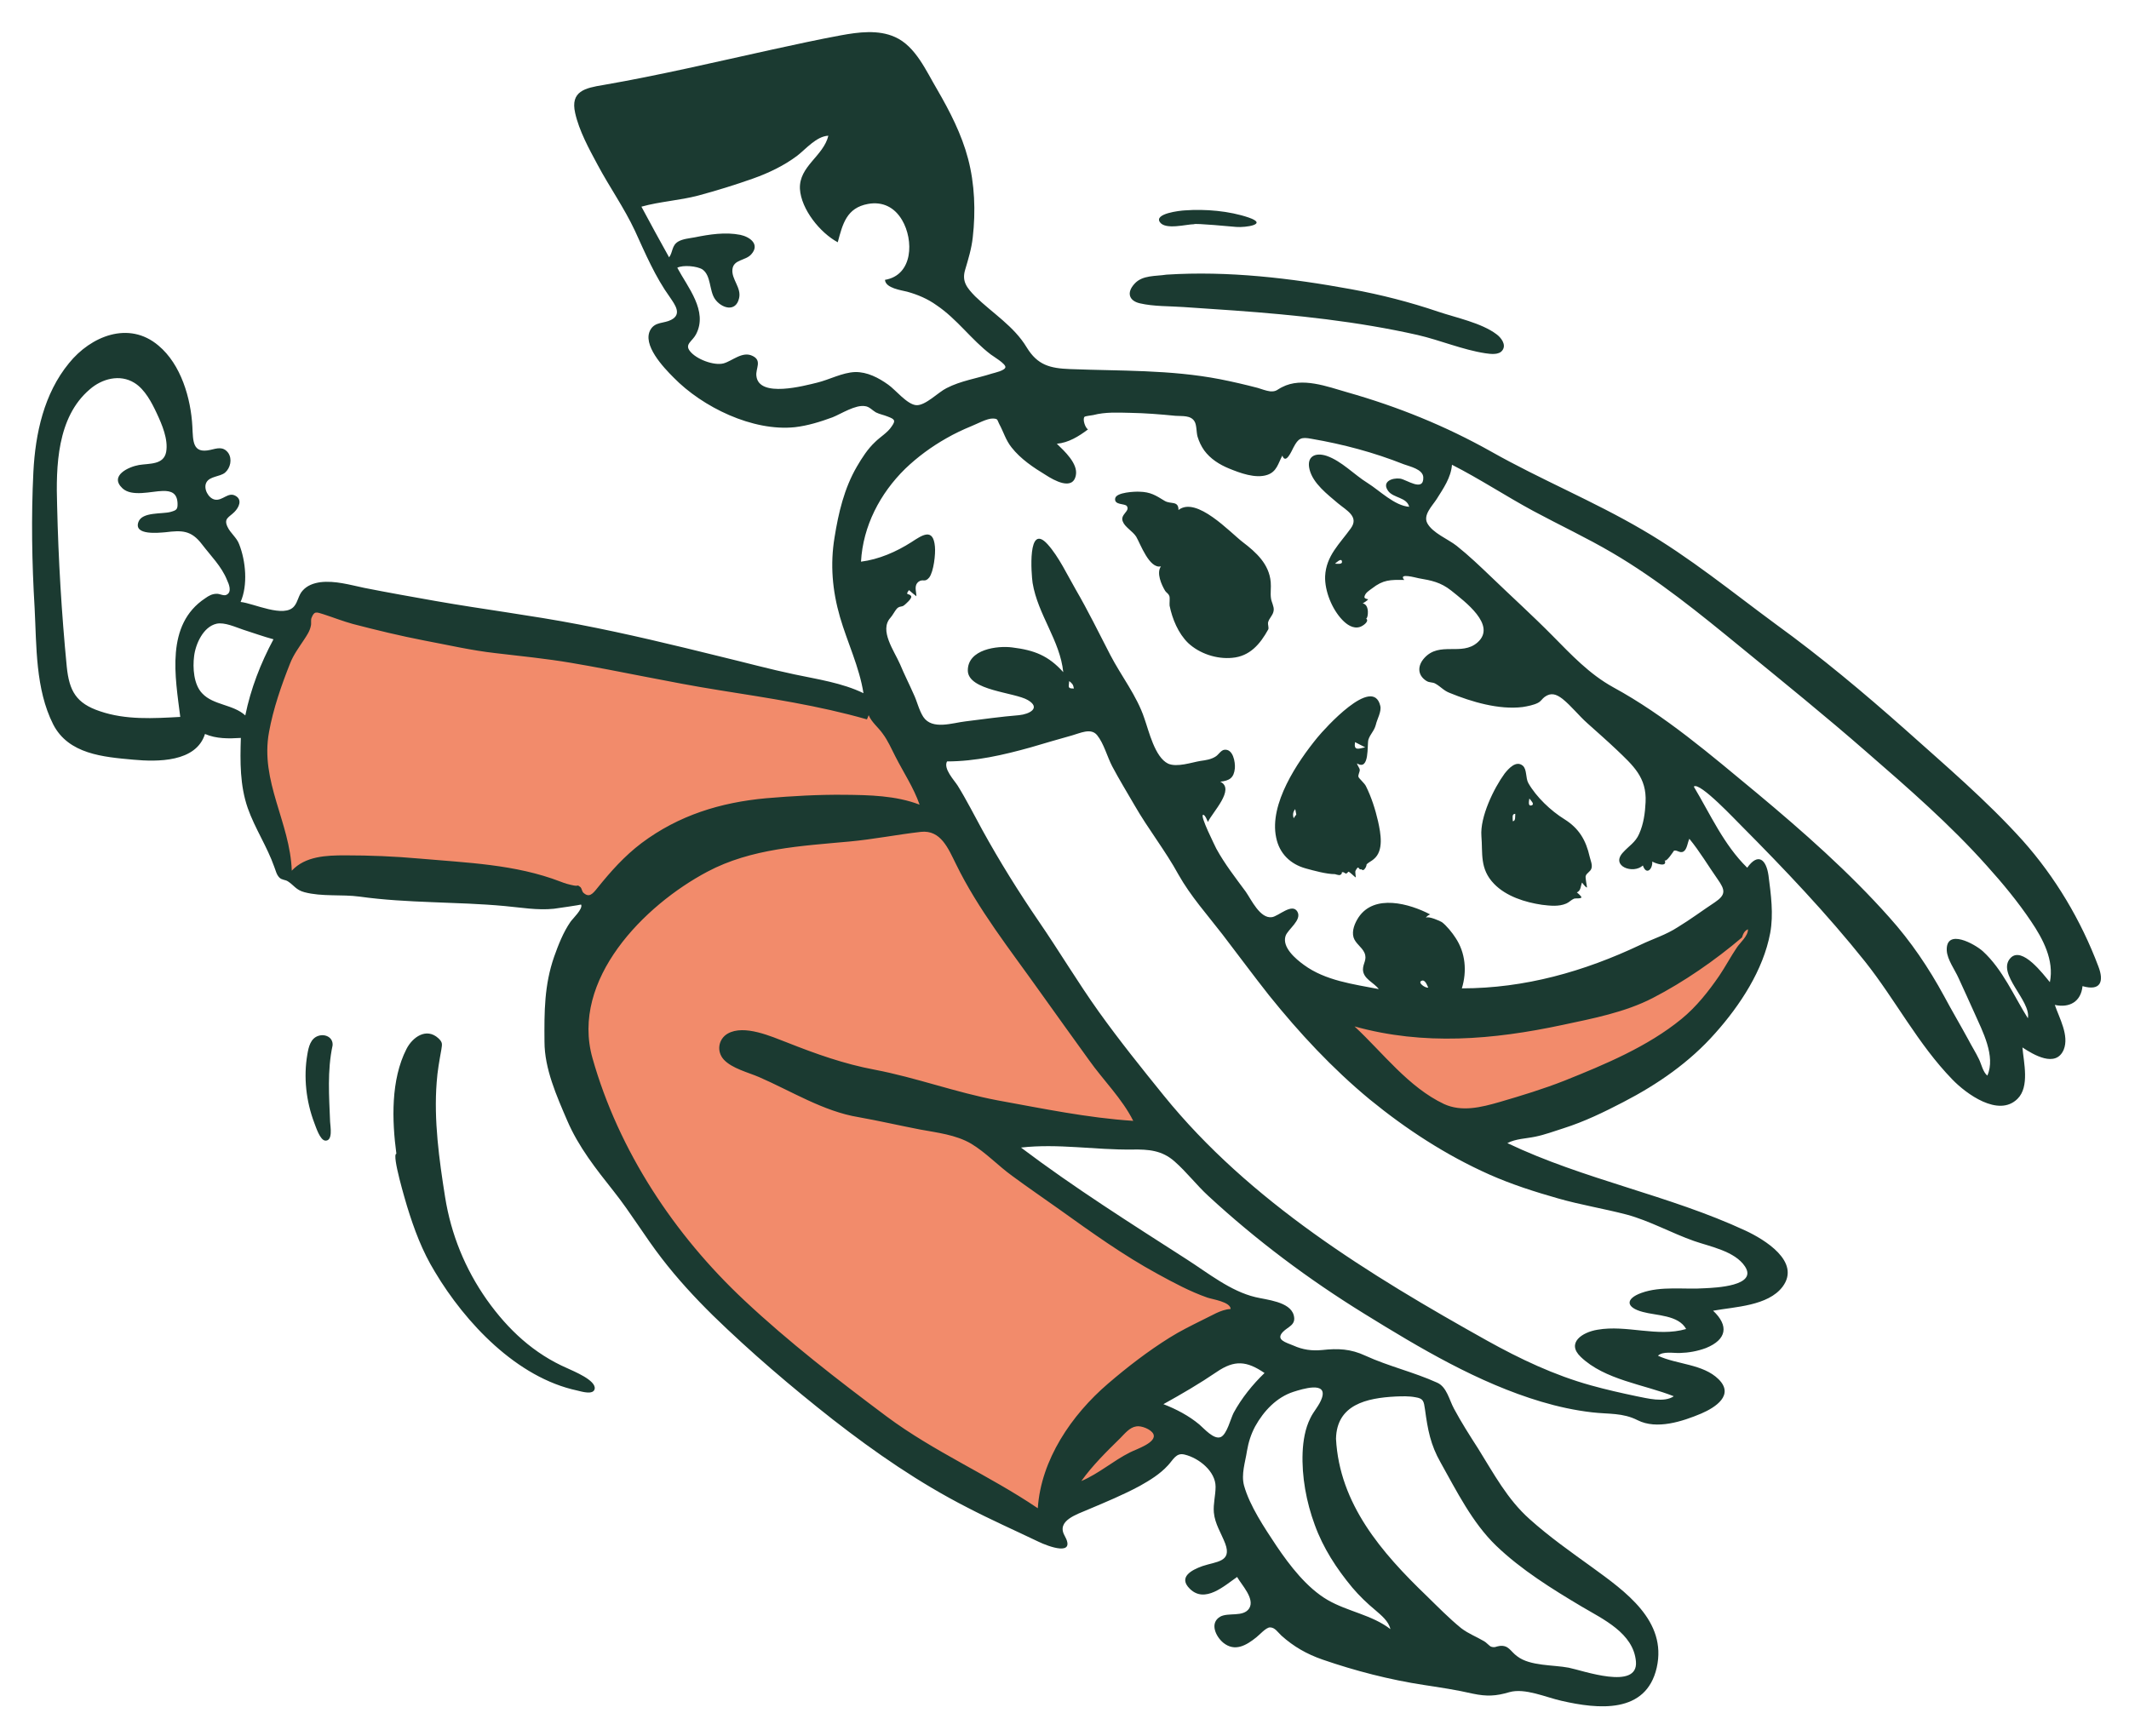
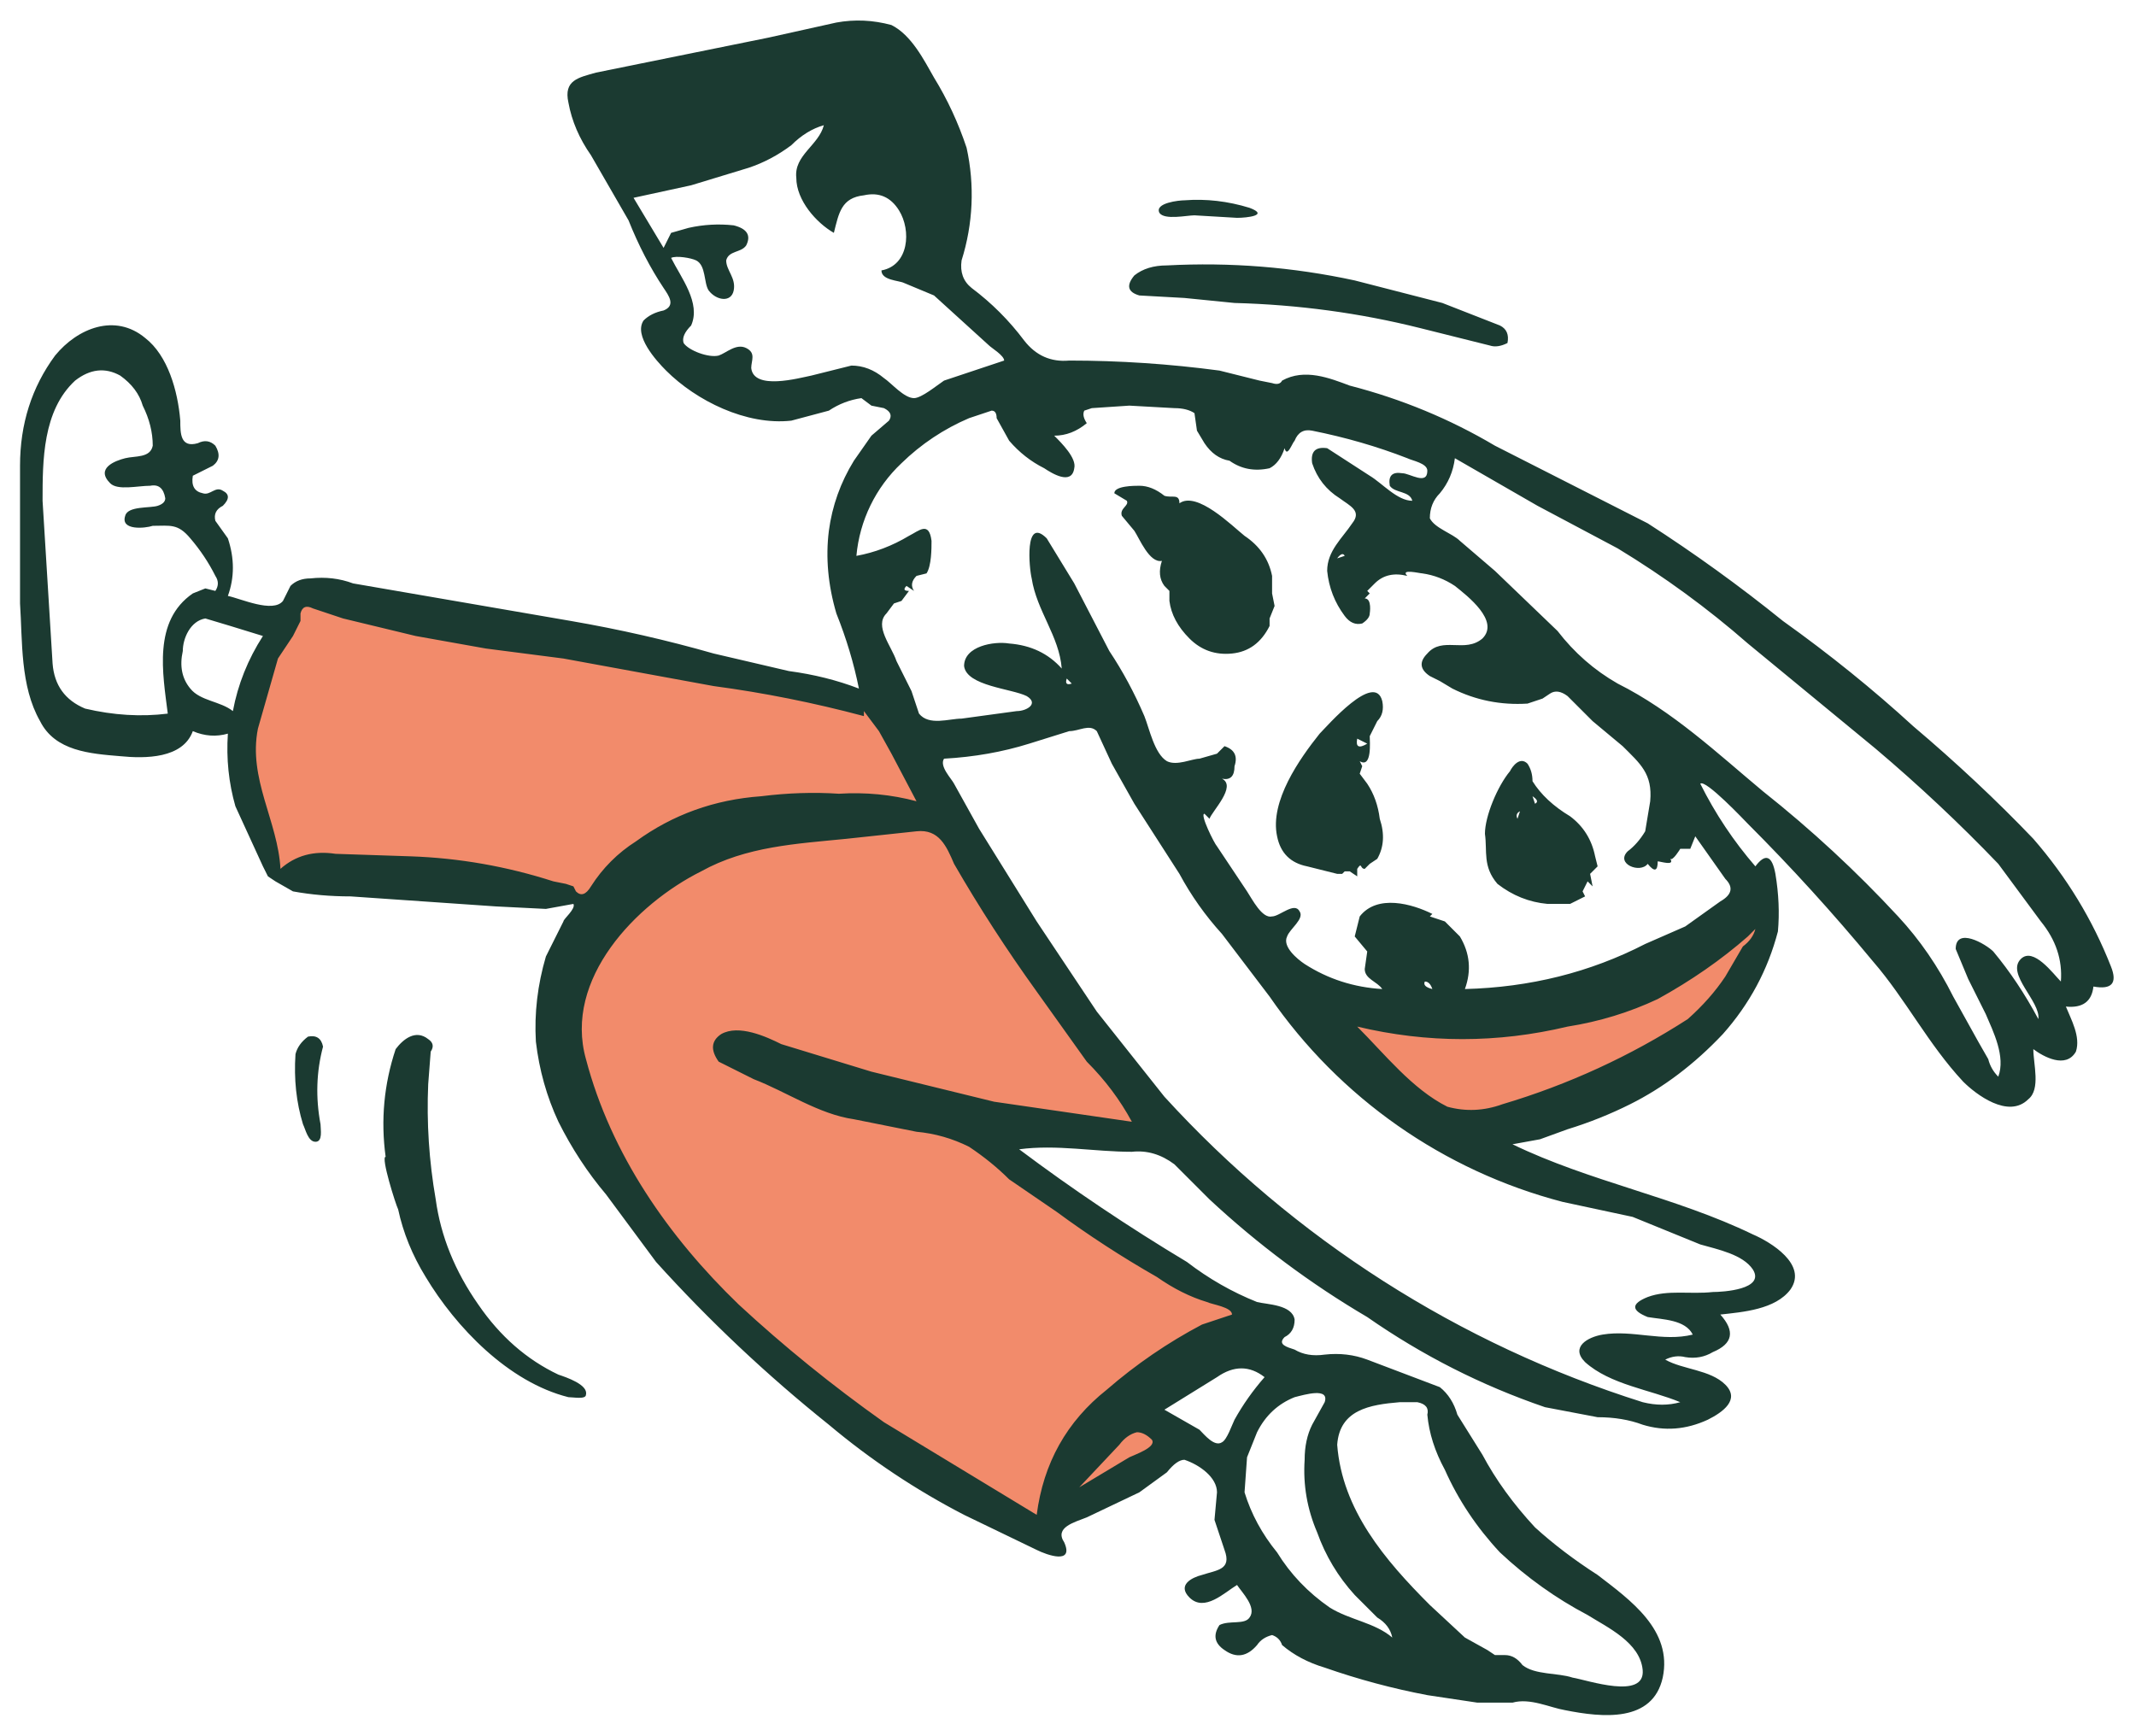
- <svg xmlns="http://www.w3.org/2000/svg" viewBox="81 33 861 702" width="861" height="702">
-   <g stroke="none" stroke-width="1" fill="none" fill-rule="evenodd">
-     <path d="M205,278.1 C206.8,275.4 206.8,275.9 209.9,276.5 C222.9,278.8 235.9,281.1 248.9,283.5 C292.9,291.3 337,299.1 381,307 C396.5,309.8 412,312.5 427.5,315.3 C429.8,315.7 434.2,315.6 436.2,316.8 C437.2,317.5 438,319.4 438.7,320.4 C441.5,324.9 444.4,329.3 447.3,333.8 C463.4,358.8 480,383.4 496.5,408.2 C514.8,435.8 533.1,463.3 551.4,490.9 L551.4,490.9 L474.4,489.9 C479.1,493 483.9,496.1 488.7,499.2 C522.2,521.1 555.8,543 589.4,564.9 L589.4,564.9 L541.4,596.9 L541.4,596.9 L558.4,614.9 C553.1,617.9 547.8,620.9 542.5,623.9 C532.8,629.5 523,635 513.3,640.5 C509.9,642.5 506.4,644.4 503,646.4 C502.2,646.9 501,647.8 500.2,647.7 C498.9,647.6 496.6,645.4 495.6,644.7 C492.3,642.6 489,640.5 485.7,638.3 C475.6,631.7 465.6,625 455.6,618.3 C431.1,601.8 406.6,585.1 383.1,567.1 C372.2,558.8 362.2,550.2 353.7,539.4 C344.4,527.5 336.7,514.4 329.9,500.9 C324.2,489.6 319.1,477.9 314.7,466 C313.1,461.9 309.3,455.4 309.4,450.9 C309.4,448.5 311.5,445 312.3,442.8 C314.3,437.5 316.2,432.2 318.1,426.9 C319.1,424.2 321,420.8 321.4,417.9 C321.8,414.4 320.1,409.6 319.5,406.2 C319.3,404.5 319.3,399.8 318,398.8 C317.2,398.2 314,398.5 313,398.5 C304.7,397.8 296.5,397.2 288.2,396.6 C266.1,394.8 243.9,393.1 221.8,391.4 C215.7,391 208.9,391.3 202.9,390 C198.4,389 195.5,385.4 194.2,381.1 C190.1,368.4 186.3,355.5 183.8,342.3 C181.4,329.6 183.7,319.8 188.9,308 C193.5,297.7 198.9,287.5 205,278.1 Z M792.4,399.9 C788,416.5 781.9,437.4 769,449.5 C764.1,454.1 757.5,457.1 751.5,460 C742.7,464.3 733.7,468.1 724.7,471.8 C708.6,478.2 691.8,485.3 674.8,488.5 C670,489.3 667.6,488.5 663.7,485.6 C657.1,480.9 651.1,475.1 645.1,469.5 C635.7,460.6 626.4,451.3 617.4,441.9 C651.6,441.8 686.9,440.2 720.4,432.9 C745.9,427.3 771.5,415.7 792.4,399.9 Z" fill="#f28b6b" />
-     <path d="M443,48 C451.3,51.7 455.6,61.8 460,69.2 C465.1,78 469.9,87.3 472.5,97.2 C475.2,107.4 475.6,118.5 474.4,129 C473.9,133.6 472.6,137.8 471.3,142.2 C469.9,146.9 472.1,149.5 475.4,152.9 C482.4,159.7 491.1,165 496.2,173.5 C500.6,180.7 505.6,182 513.8,182.3 C534.2,183.1 554.2,182.5 574.4,186.4 C579.5,187.4 584.6,188.6 589.6,189.9 C591.3,190.4 593,191.1 594.7,191.3 C597.2,191.5 597.6,190.5 599.5,189.6 C607.6,185.4 617.8,189.4 625.9,191.7 C646.3,197.5 665.6,205.3 684.1,215.7 C704.1,227 725.4,235.7 745.2,247.3 C764.3,258.4 781.5,272.5 799.3,285.6 C817.5,298.8 834.7,313.2 851.5,328.1 C867.7,342.6 884.4,356.8 899,373 C912.2,387.8 922.6,405.3 929.6,423.9 C932,430.1 930.5,434 923.2,431.9 C922.6,438.2 917.9,440.8 912,439.5 C913.8,444.8 917.9,451.9 915.6,457.6 C912.4,465.1 903.3,459.6 898.9,456.7 C899.4,462.7 901.9,472.6 896.9,477.5 C889.2,485.1 876.1,475.4 870.6,469.7 C856.6,455.3 847.6,437.5 835.2,421.9 C819.8,402.6 802.5,384.4 785.1,366.9 C783.7,365.6 768.2,348.9 766,351.2 C772.7,362.4 778.1,374.7 787.6,384 C792.1,377.7 795.3,380.8 796.2,387.1 C797.2,394.8 798.3,402.8 796.9,410.4 C794.1,425.4 784.7,439.7 774.7,450.9 C764.3,462.7 751.4,471.6 737.5,478.8 C729.6,482.9 721.8,486.7 713.3,489.4 C709.5,490.6 705.8,492 701.9,492.8 C698.1,493.6 694.1,493.6 690.6,495.4 C721.6,510.2 755.9,516.4 786.9,530.8 C794.4,534.3 809.5,543.3 801.9,553.5 C796,561.3 782.6,561.6 773.8,563.2 C780.3,569.3 779.3,574.9 770.9,578.3 C767.4,579.6 763.9,580.2 760.3,580.3 C757.8,580.4 753.5,579.5 751.5,581.4 C759.2,585 769.7,584.7 776,590.9 C782.5,597.3 774.8,602.3 769,604.8 C761.4,608 751,611.4 743.3,607.5 C737.2,604.4 731.6,605.1 724.8,604.3 C717.9,603.5 711,602 704.3,600 C678.8,592.4 655.2,578.3 632.7,564.4 C610.2,550.5 589.2,534.8 569.7,516.8 C564.9,512.4 560.9,507.1 556,502.8 C550.9,498.3 545.5,497.9 538.9,498 C523.9,498.2 508.9,495.5 493.9,497.2 C515.5,513.5 538.2,527.8 560.9,542.4 C569.5,547.9 578.6,555.3 588.7,557.7 C593.2,558.8 602.7,559.5 604.2,565 C605.3,569 601.9,569.6 599.8,571.8 C596.8,575 601,576 604.1,577.3 C607.9,579 611.5,579.5 615.7,579.1 C622.1,578.4 627.2,578.6 633.2,581.4 C642.6,585.7 652.7,588 662.2,592.3 C666.1,594 667.1,599.3 669,602.8 C672,608.4 675.4,613.7 678.8,619 C685.1,629.1 690.6,639.5 699.6,647.5 C707.5,654.6 716.3,660.8 724.9,667 C738.2,676.7 755.3,688.6 751,707.6 C746.7,726.4 727.3,724.4 712.5,721 C706.2,719.6 697.7,715.7 691.4,717.5 C686,719.1 682.3,719.3 676.6,718.1 C670.1,716.6 663.5,715.6 656.9,714.6 C643.1,712.5 629.1,708.9 615.8,704.3 C609.5,702.1 604.2,699.1 599.2,694.6 C597.7,693.2 596.6,691.3 594.6,691.3 C593,691.3 590.4,694.3 589.1,695.3 C585,698.6 580.4,701.3 575.7,697.5 C572.7,695 570.1,689.6 574.4,687 C577.7,685.1 583.8,687.3 586.2,683.6 C588.6,679.7 583.1,674.1 581.3,670.9 C576.1,674.5 568.3,681.7 562.2,675.7 C557.4,671 562.8,668.1 567.3,666.5 C572.9,664.6 579.3,664.9 576.5,657.4 C574.9,653.2 572.3,649.4 571.9,644.8 C571.6,641.3 572.6,637.9 572.6,634.4 C572.6,628.2 565.9,622.8 560.1,621.4 C556.6,620.5 555.5,623.5 553.3,625.8 C550.1,629.3 546,631.8 541.9,634.1 C535.2,637.7 528.2,640.6 521.1,643.6 C516.5,645.6 508.2,648.1 511.5,654.1 C516.4,662.8 505,658.6 500.9,656.6 C491.3,652 481.6,647.7 472.2,642.8 C452.8,632.9 435,620.6 417.8,607.2 C401,594 384.6,580 369.3,565.1 C361.9,557.8 354.9,550.2 348.6,542 C341.8,533.2 336.1,523.6 329.2,514.9 C322,505.8 315,497 310.4,486.3 C306.1,476.3 301.2,465.3 301.2,454.4 C301.1,442.3 301.1,431.5 305.1,420 C306.8,415.2 308.8,410.1 311.7,405.9 C312.5,404.7 316.9,400.6 316,398.9 C316,399 306,400.5 305,400.6 C298.4,401.3 291.7,400.1 285.1,399.5 C265.6,397.7 245.9,398.4 226.5,395.7 C219.2,394.7 211.2,395.8 204.1,393.9 C200.7,393 199.9,391.1 197.4,389.5 C196.3,388.8 195,389 194,388 C192.8,386.8 192.5,385.1 191.9,383.6 C189,375.4 184.1,368.1 181.2,359.9 C178,350.7 178.1,341.1 178.4,331.5 C173.5,331.8 168.5,331.9 163.9,329.9 C160.3,341.4 144.6,341.2 134.9,340.3 C122.8,339.2 108.7,338.1 102.5,326 C95.3,311.7 95.8,294.4 95,278.9 C93.9,260.6 93.6,242.1 94.5,223.9 C95.3,208.3 98.8,192.2 108.9,179.9 C117.7,169 133.1,162.6 145.1,172.8 C154.2,180.4 158.2,194.1 158.8,205.6 C159.1,211.4 158.8,216.6 166,215 C168.7,214.4 171.2,213.4 173.3,216.2 C175,218.7 174.2,222.3 172,224.2 C169.9,225.9 165.9,225.6 164.5,228.1 C163.1,230.6 165.3,234.6 167.9,235.1 C171,235.7 173.3,231.8 176.3,233.6 C179.1,235.2 177.6,238.3 175.8,240.1 C173.6,242.3 171.4,242.7 173,246.1 C174.2,248.7 176.7,250.4 177.7,253.1 C180.4,259.9 181.3,269.7 178.3,276.5 C183.5,277 196,283.2 200,278.2 C201.5,276.4 201.7,273.8 203.3,272 C205.2,269.8 207.8,268.9 210.6,268.5 C216.5,267.8 222.6,269.6 228.3,270.8 C237.9,272.7 247.5,274.4 257.1,276.1 C276.4,279.5 295.9,281.9 315.1,285.6 C334.4,289.3 353.4,293.9 372.4,298.6 C382.4,301 392.3,303.7 402.3,305.8 C411.7,307.8 421.5,309.2 430.2,313.4 C428.5,302.7 423.7,292.9 420.7,282.6 C417.6,271.9 416.7,261.3 418.5,250.4 C420.1,240.4 422.4,230.6 427.5,221.8 C429.6,218.2 431.9,214.6 434.9,211.8 C437,209.7 440,208 441.6,205.5 C443.3,203.1 442.9,202.6 440,201.5 C438.3,200.8 436.8,200.6 435.2,199.8 C433.8,199 432.6,197.5 430.9,197.3 C427,196.6 421.2,200.4 417.7,201.8 C412.8,203.6 407.7,205.2 402.5,205.8 C385.4,207.6 365.1,197.7 353.4,185.7 C349.4,181.7 340.5,172.4 344.1,166.3 C346,163.1 349.5,163.9 352.4,162.4 C356.9,160.1 354,156.3 351.9,153.2 C346,145 342,135.6 337.8,126.4 C333.4,117 327.5,108.7 322.7,99.7 C319.2,93.2 315.2,85.9 313.6,78.7 C311.6,69.9 317.6,68.6 324.9,67.4 C348,63.4 370.7,58 393.5,53 C402.7,51 411.8,49 421,47.3 C428.1,46 436.2,44.9 443,48 Z M645.5,597.9 C633.6,598.5 621.6,601.2 621.3,615 C622.7,641.4 639.8,661.1 657.9,678.5 C662.5,683 667,687.6 671.9,691.6 C674.9,693.9 678,695 681.2,696.9 C682,697.3 683.3,698.8 684,699.1 C685.7,699.6 685.9,699 687.5,698.8 C691.2,698.4 691.8,701 694.6,703 C699.8,707 709.2,706.4 715.4,707.6 C721,708.7 743.6,716.9 742.6,705.1 C741.6,693.6 729.3,688 720.7,682.9 C708.6,675.7 696.2,668 686,658.2 C676.4,648.9 670.1,636.2 663.6,624.6 C659.5,617.4 658.4,611.3 657.3,603.2 C656.8,599.8 656.7,598.7 653.4,598.2 C650.8,597.7 648.1,597.8 645.5,597.9 Z M604.1,596 C597.3,598.2 592.1,603.7 588.6,610 C586.9,613.2 585.9,616.4 585.3,619.9 C584.6,624.5 582.9,629.3 584.1,633.9 C586.4,642.2 592.5,651.2 597.2,658.3 C602.6,666.3 609.5,675.3 617.9,680.2 C626,684.9 635.8,686.2 643.3,692 C642.6,688.8 639.6,686.4 637.3,684.4 C633.8,681.5 630.8,678.6 627.9,675.2 C621.5,667.5 616.1,659.2 612.7,649.8 C609.3,640.6 607.4,630.3 607.8,620.5 C608,615.9 608.8,610.9 610.9,606.7 C612.2,603.9 614.6,601.5 615.6,598.5 C617.9,591.6 607.6,594.9 604.1,596 Z M453.4,369.5 C443.8,370.6 434.3,372.5 424.6,373.4 C405.1,375.2 384.8,376.2 367.1,385.6 C341.4,399.2 311.7,429.3 320.6,461 C331.2,498.5 353.7,532.5 382,559 C400,575.9 419.8,591.2 439.6,606 C458.8,620.3 480.9,629.7 500.7,643.1 C502,623.4 514.4,605.3 529.1,592.7 C536.9,586 545.2,579.6 554,574.1 C558.3,571.4 562.8,569.2 567.4,566.9 C570.9,565.3 574.7,562.7 578.7,562.5 C578.6,559.6 571.3,558.6 569.3,557.9 C562.4,555.5 555.7,551.9 549.3,548.4 C535.3,540.8 522.4,531.5 509.4,522.2 C503.1,517.7 496.6,513.3 490.4,508.7 C484.7,504.6 479.7,499.2 473.7,495.6 C467.5,492 460.1,491.2 453.1,489.9 C444.8,488.3 436.6,486.4 428.2,484.9 C414.1,482.6 400.9,474.3 388,468.7 C383.6,466.8 377,465.2 373.7,461.6 C370.7,458.3 371.5,453.3 375.3,451.1 C382,447.3 393,452.3 399.3,454.7 C410.9,459.3 422.4,463.4 434.7,465.7 C451.5,468.9 467.5,474.9 484.4,478.1 C502.6,481.4 520.8,485.2 539.3,486.4 C534.8,477.4 527.2,470 521.4,461.8 C514.7,452.5 508,443.2 501.3,433.8 C489.6,417.3 476.5,400.8 467.6,382.5 C464.5,376.3 461.5,368.6 453.4,369.5 Z M540.5,610 C537.8,610.4 535.8,613 534,614.8 C528.4,620.3 522.9,625.7 518.3,632.1 C525.4,629.1 531.2,623.9 538,620.5 C540.5,619.2 549.1,616.5 547.4,613 C546.4,611.1 542.5,609.6 540.5,610 Z M573,588 C566.1,592.7 558.9,596.9 551.5,601 C556.7,603 561.8,605.7 566,609.2 C567.9,610.8 571.9,615.5 574.7,614.3 C577.2,613.2 578.7,606.8 579.9,604.5 C583.1,598.6 587.6,593 592.4,588.4 C585.2,583.5 580.3,583 573,588 Z M514.5,330.5 C509,332 503.4,333.7 497.9,335.3 C486.8,338.4 475.5,341 464,341 C462.4,343.9 466.9,348.6 468.3,350.8 C471.9,356.6 475,362.8 478.3,368.8 C485.3,381.5 492.9,393.7 501.1,405.7 C509.4,417.8 516.9,430.4 525.4,442.3 C533.7,453.9 542.7,465.1 551.6,476.1 C586.4,519.1 634.8,548.7 682.4,575.3 C695.7,582.7 709.6,589.3 724.4,593.4 C730.5,595.1 736.7,596.5 742.9,597.8 C747.1,598.6 754,600.5 757.9,597.8 C745.8,593 730,591.2 720.3,581.9 C714.3,576.2 720.9,571.9 727,570.9 C738.9,568.8 751.2,574 762.9,570.6 C759.8,564.9 750.8,565.2 745.4,563.7 C738.5,561.9 738.2,558.4 744.8,556 C752.8,553.1 762.2,554.7 770.6,554.1 C774.7,553.9 791.9,553.2 786.7,545.3 C782.6,539.1 772.7,537.3 766.1,535 C757,531.8 748.1,526.8 738.8,524.3 C729.6,521.9 720.3,520.4 711.2,517.8 C701.7,515.1 692.3,512.1 683.3,508.1 C665.8,500.3 649.7,489.8 634.9,477.7 C619.8,465.2 606.5,450.9 594.2,435.6 C587.8,427.5 581.7,419.2 575.4,411 C569.3,403.1 562.5,395.5 557.6,386.8 C552.3,377.1 545.3,368.3 539.8,358.7 C536.8,353.5 533.6,348.3 530.8,343 C528.8,339.2 527.4,333.7 524.7,330.4 C522.2,327.3 517.8,329.6 514.5,330.5 Z M258.3,453 C260.1,454.7 259.8,455.4 259.5,457.5 C258.7,462 257.9,466.3 257.6,470.8 C256.4,486.1 258.6,502.1 261,517.2 C263.4,532.3 269.1,546.3 277.9,558.8 C286.5,570.9 296.9,580.6 310.5,586.5 C312.8,587.6 322.1,591.3 321.5,594.8 C321,597.4 316.2,595.9 314.5,595.5 C290,590.3 269.2,568.1 256.9,547.5 C251.7,539 248.5,530.3 245.6,520.9 C245.2,519.5 239.3,500 241.3,499.7 C239.5,486.2 239,469.8 245.4,457.3 C247.8,452.6 253.4,448.5 258.3,453 Z M215.5,455.9 C213.3,466.1 214.1,476.5 214.5,486.8 C214.6,488.7 215.7,494.5 212.6,494.4 C210.4,494.3 208.7,488.7 208.1,487.2 C204.8,478.5 203.7,468.7 205.3,459.5 C205.8,456.5 206.6,453 209.8,452 C212.6,451.1 215.8,452.7 215.5,455.9 Z M787.9,408.9 C786.5,409.5 785.9,410.8 785.5,412.2 C774.7,421.4 762,430.2 749.4,436.7 C738.2,442.5 725.1,445 712.9,447.6 C684.8,453.6 656.8,456 628.8,448.2 C640.2,458.8 650.6,472.8 665,479.6 C672.2,482.9 680.1,480.9 687.4,478.8 C696.3,476.2 705.2,473.5 713.8,470.1 C730,463.6 747.3,456.4 761,445.2 C767,440.3 771.9,434.1 776.3,427.7 C778.8,424 780.9,420 783.4,416.3 C784.8,414.2 788,411.6 787.9,408.9 Z M668.2,221 C667.8,226.2 664.7,230.6 662,234.9 C660.1,237.8 656.5,241.3 658.2,244.6 C660.3,248.6 666.7,251.1 670.1,253.8 C675,257.7 679.6,262.1 684.2,266.5 C692.4,274.4 700.9,282.1 708.9,290.2 C716.5,297.9 723.8,305.7 733.4,311 C754.5,322.5 773,338.5 791.5,353.8 C810.2,369.4 828.8,385.8 845,404 C853.8,413.8 861,424.5 867.2,435.9 C870.4,441.9 873.8,447.6 877,453.5 C878.4,456.2 880,458.7 881.3,461.4 C882.3,463.4 882.9,466.6 884.7,468.1 C888.2,460.3 882.7,450 879.6,443 C877.4,438.2 875.3,433.4 873.1,428.7 C871.6,425.3 868.5,421.2 868.3,417.5 C867.9,408.3 879.7,414.9 882.9,417.8 C890.9,425.1 895.5,436 901.1,444.9 C902.5,437.8 888.2,426.8 894.1,420.5 C898.8,415.6 907.4,427.2 910,430.3 C911.8,421.4 907.2,412.8 902.4,405.7 C897.1,397.8 890.9,390.3 884.5,383.2 C869.7,366.6 852.7,351.8 836,337.3 C819.3,322.7 802.1,308.8 785,294.8 C768.4,281.2 751.6,267.5 733,256.6 C722.6,250.5 711.7,245.4 701.1,239.7 C690,233.7 679.4,226.7 668.2,221 Z M523.1,200.9 C522.7,201 519.9,201.3 519.6,201.6 C518.7,202.6 519.9,206.1 521,206.7 C517.3,209.5 513.1,212.1 508.4,212.5 C511.4,215.4 517,220.5 516.1,225.2 C514.9,231.7 507.1,227.2 504,225.2 C498.9,222.1 493.8,218.7 490.1,214 C487.7,211 486.9,207.8 485.1,204.5 C484.2,202.8 484.7,202.4 482.6,202.3 C480.2,202.2 476.1,204.5 473.8,205.4 C470.4,206.8 467,208.4 463.7,210.3 C457.7,213.7 452.1,217.8 447.1,222.6 C436.9,232.6 430,245.8 429.2,260.2 C436.4,259.3 443.5,256.2 449.6,252.3 C453.9,249.5 458.4,246.3 459.1,254.1 C459.4,257.1 458.6,264.2 456.8,266.6 C455,268.8 454.3,267 452.5,268.3 C450.5,269.9 451.6,272.1 451.6,274.2 C450.6,273.4 449.6,272.6 448.6,271.7 C446.8,274.1 448.8,272.8 449.5,274.2 C449.9,275.1 447.2,277.4 446.7,277.8 C445.6,278.7 444.9,278 443.7,279.2 C442.9,280.1 442,281.9 441.1,282.9 C436.5,288 442.6,296.2 445,301.7 C446.7,305.8 448.7,309.7 450.5,313.8 C451.9,316.7 452.6,320.2 454.4,323 C458,328.4 466.2,325.4 471.5,324.8 C478.7,323.9 485.8,322.9 493.1,322.3 C497.3,321.9 502.1,319.4 496.7,316.2 C491.3,313 472.6,312.4 472.4,304.3 C472.3,295.6 484.4,294.1 490.4,294.9 C499.3,296 505,298.2 511,304.9 C509.7,292.1 500.7,281.6 498.6,268.8 C498.1,265.4 496.4,244 504.7,253.2 C509.2,258.2 512.7,265.7 516,271.4 C521,280 525.4,289 530,297.9 C534.4,306.4 540.8,314.5 543.8,323.6 C545.6,328.6 548,339.3 553.4,341.9 C557,343.5 562.9,341.4 566.5,340.8 C568.7,340.5 570.9,340.2 572.8,338.9 C573.8,338.2 574.8,336.5 576.1,336.3 C579.7,335.8 580.6,341.3 580.4,343.8 C580,347.7 578.2,348.8 574.5,349.2 C580.7,352.2 571.2,361.7 569.5,365.5 C569.4,365.3 568.4,362.6 567.6,362.6 C566,362.6 572.5,375.4 572.9,376.3 C576.3,382.5 580.6,388 584.8,393.7 C587.1,397 590.6,404.7 595.4,404 C598.1,403.6 603.6,398.1 605.7,401.8 C607.6,405.2 601.8,408.9 600.9,411.6 C599.4,416.2 605,420.9 608.3,423.3 C617,429.7 628.3,431.1 638.6,433.1 C636.6,430.4 632.3,429 632.2,425.2 C632.2,422.6 634,421.2 632.8,418.4 C631.7,416 629.2,414.7 628.4,412.2 C627.6,409.5 628.9,406.4 630.4,404.1 C636.8,394.5 651,398.5 659.4,402.9 C658.8,403.1 658.2,403.5 657.8,404 L657.7,404.2 L657.8,404.2 C658.8,403.5 663.5,405.6 664.1,406 C665.9,407.3 668.4,410.4 669.6,412.3 C673.7,418.4 674.3,425.9 672.2,432.8 C697.6,432.8 721.6,426 744.4,415.2 C749.6,412.7 754.7,411.2 759.6,408 C764.7,404.9 769.5,401.3 774.5,398 C779.1,394.9 778.7,393 775.6,388.6 C771.8,383.2 768.4,377.4 764.2,372.3 C763.5,373.7 763.3,376.5 761.9,377.4 C760.4,378.4 759,376.5 757.9,377.2 C758,377.1 754.7,382.2 754.2,380.9 C755.6,384.2 750.1,382.1 749.2,381.5 C749.4,384.6 746.8,387.2 745.4,383.1 C741.5,386.7 732.3,383.4 737.3,377.9 C739.7,375.2 742.4,373.8 743.9,370.3 C745.7,366.3 746.3,361.8 746.5,357.5 C747,347.5 741.5,342.7 734.7,336.2 C730.9,332.6 726.9,329.1 723,325.6 C719.5,322.5 716.5,318.6 712.9,315.7 C710.3,313.7 708.2,313.1 705.7,314.9 C704.7,315.6 704.3,316.6 703,317.3 C701.3,318.2 698.7,318.7 696.8,319 C687.2,320.2 676.1,316.9 667.3,313.3 C664.9,312.4 663.7,310.8 661.6,309.6 C660.3,308.8 659.2,309.3 657.8,308.4 C654.1,306 654.3,302.2 657,299.2 C663.2,292.3 672.1,298.5 678.5,292.9 C686.5,285.9 673.2,276.2 667.9,271.9 C663.6,268.5 659.9,267.8 654.7,266.9 C653.6,266.7 646.3,264.6 648.9,267.6 C643.2,267.5 640.4,267.5 635.9,271 C634.7,271.9 633.1,272.8 632.8,274.4 C632.6,275.2 634.3,275.4 634.3,275.4 C634.1,275.9 632.4,276.9 632.1,277.1 C635,277.5 634.3,283.2 633.5,283.2 L633.5,283.2 L633.6,283.3 C634.8,284.5 632,286.3 631,286.6 C628.2,287.5 625.6,285.6 623.8,283.7 C619.7,279.4 616.7,272.1 616.9,266.1 C617.3,257.8 622.8,253 627.3,246.7 C630.7,242 625.6,239.5 622.1,236.6 C617.9,233 612,228.6 610.6,222.9 C609.3,217.6 612.9,215.9 617.5,217.4 C623.6,219.5 628.6,225 634.1,228.4 C638.9,231.4 645,237.6 650.9,238 C649.9,234.1 644.5,234.5 642.4,231.6 C639.7,227.9 643.9,226.2 647.2,226.6 C649.7,226.9 656.8,232.2 656.6,226.1 C656.5,222.8 651.1,221.7 648.7,220.8 C636.6,216 624.2,212.7 611.4,210.5 C607.2,209.7 606.1,210.2 604.1,214 C603.4,215.3 601,221.1 599.6,217.3 C597.9,220.4 597.4,223.8 593.5,225.1 C588.7,226.7 582.4,224.3 578,222.5 C574.1,220.9 570.5,218.6 568,215.2 C566.8,213.5 565.9,211.6 565.3,209.6 C564.8,207.8 565,205 564.1,203.5 C562.6,200.9 559.1,201.4 556.4,201.2 C550.3,200.6 544.2,200.1 538.1,200 C533,199.9 528.1,199.6 523.1,200.9 Z M656,429.7 C654,430.4 657.5,432.8 658.6,432.5 C658.2,431.7 657.4,429.2 656,429.7 Z M657.7,404.2 L657.7,404.2 C657.6,404.3 657.6,404.4 657.6,404.4 C657.6,404.4 657.6,404.3 657.7,404.2 L657.7,404.2 Z M696.8,342.7 C698.6,344.2 697.9,347.7 699.1,349.8 C702.3,355.4 708.2,361 713.7,364.4 C719.6,368.1 722.4,372.9 723.9,379.6 C724.2,380.9 725.1,382.9 724.6,384.3 C724.2,385.6 722.7,386.1 722.3,387.3 C722,387.8 722.9,392 722.8,392 C722.3,392.1 720.8,390 720.8,390 C720.2,391.4 720.4,393.1 718.9,393.9 L718.7,394 L718.7,394 C719.1,394.3 720.9,395.8 720.5,396.1 C719.9,396.6 718.4,396.3 717.6,396.5 C716.4,397 715.6,398 714.4,398.5 C711.4,399.8 707.9,399.4 704.6,399 C697.8,398 690.1,395.6 685.2,390.5 C679.3,384.4 680.7,378.1 680.1,371.2 C679.5,363.5 685.1,351.9 689.5,345.9 C691.1,343.9 694.1,340.5 696.8,342.7 Z M207,282.9 C206.6,283.8 207,285.2 206.7,286.2 C206.3,288.3 205.1,290 204,291.7 C201.9,294.9 199.7,297.8 198.3,301.4 C194.8,310.2 191.5,319.7 189.8,329.1 C186.1,349.1 198.3,365.6 199,385.2 C204.5,379.3 213,379 220.6,379 C230.6,379 240.6,379.4 250.6,380.3 C269.8,382 289.4,382.6 307.6,389.6 C309.6,390.4 311.1,390.8 313.1,391.2 C315.3,391.6 314.1,390.6 315.8,391.9 C316.2,392.3 316.4,393.5 316.8,394 C319.2,396.3 320.6,394.7 322.6,392.2 C328,385.5 333.5,379.3 340.5,374 C355.5,362.8 372.3,357.6 390.8,355.9 C401.4,355 411.8,354.4 422.4,354.5 C432.6,354.6 443.3,354.8 452.9,358.5 C450.5,351.6 446.4,345.5 443.1,339 C441.5,335.9 440.1,332.6 438,329.8 C436.2,327.2 433.5,325.2 432.3,322.3 C432.1,322.9 431.8,323.5 431.6,324 C412.1,318.4 391.9,315.4 371.9,312.2 C351.7,309 331.9,304.5 311.8,301.1 C301.7,299.4 291.6,298.4 281.4,297.2 C271.6,296.1 262.2,293.9 252.6,292.1 C242.8,290.2 233.3,287.9 223.7,285.4 C219.7,284.3 215.9,282.8 211.9,281.5 C208.8,280.5 208.1,280.2 207,282.9 Z M639.2,318.5 C639.8,320.8 637.9,323.9 637.4,326.2 C636.7,328.8 635.2,329.8 634.4,332.2 C633.8,334.2 635,345 629.8,341.8 C629.9,342.6 630.8,343.6 630.9,344.3 C631,345.2 630.1,346.5 630.4,347.3 C630.6,347.9 632.9,349.9 633.4,351 C635.6,355.4 637.2,360.4 638.3,365.2 C639.4,370.2 640.7,377.1 636.6,380.5 C635.6,381.4 634.8,381.6 633.7,382.6 C633.6,383.5 633.2,384.3 632.5,384.9 C632.1,385 631.8,384.9 631.5,384.6 C630.3,385.2 630.7,382.4 629.2,385.2 C628.9,385.8 629.5,388.1 629.2,387.9 C628.6,387.5 626.9,385.7 626.3,385.6 C625,387.3 625.1,385.6 623.7,385.8 C623.7,386.6 623.3,386.9 622.6,387 C622,386.9 621.4,386.8 620.9,386.6 C617.4,386.6 612.4,385.2 609.1,384.3 C602.9,382.6 598.4,378.3 597.1,371.8 C594.2,358.2 605.7,341.2 613.8,331.3 C616.6,327.9 636.2,306 639.2,318.5 Z M693.8,362.2 C693.7,363.4 694,365.1 692.8,365.2 C692.8,363.9 692.3,362.2 693.8,362.2 Z M604.8,360.3 C605.4,363.6 605.5,361.7 604.2,364 C603.7,362.6 603.9,361.4 604.8,360.3 Z M699.5,356 C700,356.7 701.9,358.4 700.3,358.8 C698.8,359.2 699.4,356.8 699.5,356 Z M629,333.2 C628.4,336.8 630.4,335.9 633.1,335.3 C631.8,334.6 630.4,333.9 629,333.2 Z M117.3,190.5 C104,201.8 103.6,221.7 104.1,237.6 C104.6,259.3 105.9,281.1 108,302.7 C109,312.5 111.8,317.5 121.4,320.7 C131.9,324.3 143.1,323.6 153.9,323 C151.9,306.9 147.8,285.7 164,275 C165.4,274 166.8,273.2 168.6,273.2 C169.8,273.1 171.5,274.2 172.6,273.6 C174.9,272.5 173.6,269.3 172.8,267.6 C170.6,262.1 166.2,257.8 162.7,253.2 C158.3,247.4 154.5,247.5 147.9,248.3 C145.3,248.5 134.9,249.7 137,244.1 C138.5,240 146.6,241 149.9,240.1 C152.4,239.4 152.9,239.1 152.8,236.5 C152.6,232.5 150.3,231.5 146.8,231.6 C142.2,231.7 134.3,234.1 130.5,230.5 C125.1,225.4 133.1,221.8 137.2,221.1 C141.5,220.4 147.2,221.1 148.2,215.8 C149.1,210.7 146.5,204.7 144.4,200.2 C142.4,195.9 139.6,190.5 135.4,187.9 C129.5,184.2 122.2,186.2 117.3,190.5 Z M168.6,285.3 C163.2,286.5 160.1,293.5 159.5,298.4 C158.9,303.1 159.3,309.9 162.8,313.5 C167.3,318.3 175.3,317.9 180.2,322.4 C182.4,311.6 186.4,301.3 191.6,291.6 C187.5,290.5 183.4,289 179.3,287.7 C176.3,286.7 171.8,284.6 168.6,285.3 Z M513.4,308.5 C514.6,309.5 515,309.8 515.3,311.5 C512.5,311.6 513.3,310.7 513.4,308.5 Z M541.8,231.9 C546.3,232 548.4,233.4 552,235.6 C554.5,237.1 557.6,235.4 557.6,239.3 C564.9,233.6 578.5,248.4 583.6,252.3 C589,256.4 594.3,261.2 594.9,268.5 C595.1,270.6 594.7,272.9 595,275 C595.2,276.6 596.3,278.3 596.1,279.9 C595.9,281.9 594.2,283 593.8,284.9 C593.7,285.6 594.2,287 593.9,287.6 C590.6,293.6 586.4,298.5 579.3,299.1 C573,299.7 566.1,297.4 561.5,293.1 C557.5,289.2 555.1,283.4 554,278 C553.9,277 554.2,274.9 553.9,274.1 C553.4,272.9 552.8,272.9 552.2,272 C550.7,269.5 548.6,264.8 550.5,262.1 C545.8,263.2 542.2,253 540.5,250.1 C539.1,247.9 535.9,246.2 535.1,244 C533.8,241.1 538.2,239.8 536.7,237.7 C535.9,236.6 531.5,237.4 532,234.6 C532.4,232.1 540.1,231.8 541.8,231.9 Z M633.4,283.1 C633.4,283.2 633.4,283.2 633.5,283.2 L633.5,283.2 L633.5,283.2 L633.4,283.1 Z M620.9,261 C621.3,260.7 623.5,258.5 623.7,260.1 C624,261.5 621.5,261 620.9,261 Z M416,87.9 C411.2,88.1 406.9,93.3 403.4,96 C398.1,100 391.8,103 385.6,105.2 C378.3,107.8 370.8,110.1 363.4,112.1 C355.8,114.1 347.9,114.5 340.4,116.6 C344.1,123.5 347.8,130.3 351.6,137.1 C353.2,134.9 352.6,132.3 355.3,130.7 C357.2,129.6 359.9,129.4 362,129 C367.9,127.8 374.4,126.8 380.4,128 C384.2,128.8 388.5,131.8 384.8,135.9 C382.5,138.5 377.6,137.9 377.2,142 C376.8,146 380.9,149.4 379.9,153.6 C378.6,159.5 372.7,157.7 370.1,153.9 C367.8,150.5 368.6,144.5 365.1,142 C362.9,140.6 357.2,140.1 354.9,141.3 C359.1,149.2 367.4,158.8 362.5,168.2 C361,171.1 357.8,172.2 360,175 C362.5,178.3 369.7,181 373.6,180 C377.2,179 381.3,174.9 385.4,177 C389.3,178.9 386.5,182.1 386.9,185.1 C387.9,194.1 406.4,189 411.4,187.8 C416.4,186.6 421.6,183.7 426.8,183.5 C431.7,183.4 436.3,185.8 440.2,188.6 C443.1,190.6 447.9,196.7 451.6,196.9 C455.3,197.1 460.5,191.6 463.8,190 C469.6,187 476,186.1 482.2,184.1 C483.2,183.8 487.5,182.9 487.6,181.5 C487.7,180.1 482.6,177.1 481.7,176.4 C473.8,170.4 468.1,162.1 459.8,156.5 C456.2,153.9 452.2,152.2 447.9,151 C445.6,150.4 439.1,149.6 438.9,146.2 C450.3,144.3 450.6,130.1 445.8,122 C442.8,116.9 438,114.4 432,115.5 C423.4,117.1 421.8,123.5 419.8,131 C412.7,127.2 405,117.7 404.5,109.4 C404.1,100.2 414,96.2 416,87.9 Z M627.5,150 C639.5,152.2 651.2,155.2 662.7,159.1 C669.8,161.5 680.1,163.6 686.2,168.2 C688,169.5 690.3,172.4 688.6,174.7 C687.2,176.7 683.8,176.2 681.7,175.9 C672.5,174.5 663.4,170.6 654.3,168.5 C629.9,163 605,160.4 580.1,158.6 C573.3,158.1 566.4,157.7 559.6,157.2 C553.9,156.8 547.6,157 542,155.7 C537.6,154.7 536.5,151.4 539.8,147.8 C543,144.2 548.4,144.8 552.7,144.1 C577.8,142.5 602.9,145.5 627.5,150 Z M586,121 C594.1,123.8 584.6,125.1 581,124.8 C579.8,124.7 563.9,123.2 563.9,123.7 C560.8,123.7 552.4,126.1 550.1,122.9 C547.6,119.4 558.1,118.2 560.2,118.1 C568.4,117.5 578.1,118.3 586,121 Z" fill="#1b3a31" />
+ <svg xmlns="http://www.w3.org/2000/svg" width="853" height="693" viewBox="87 38 853 693">
+   <g fill="none" fill-rule="evenodd">
+     <path fill="#f28b6b" d="M205 278q2-4 5-1l39 6 132 24 47 8 8 2 3 3 8 14 49 74 55 83-77-1 115 75-48 32 17 18-16 9-29 17-10 5-3 2-4-3-113-78a158 158 0 0 1-53-66q-9-17-15-35-4-7-6-15l3-8 6-16 3-9-1-12-2-7-5-1-25-1-66-6-19-1q-7-2-9-9-6-19-10-39-3-17 5-34zm587 122c-4 17-10 37-23 49q-8 7-17 11l-27 12q-24 10-50 16-6 1-11-2l-19-16-28-28q53 1 103-9 41-9 72-33" />
+     <path fill="#1b3a31" d="M443 48c8 4 13 14 17 21q8 13 13 28a87 87 0 0 1-2 45q-1 7 4 11 12 9 21 21 7 9 18 8 30 0 60 4l16 4 5 1q3 1 4-1c9-5 19-1 27 2q31 8 58 24l61 31q28 18 54 39 28 20 52 42 26 22 48 45 20 23 31 51 4 10-7 8-1 9-11 8c2 5 6 12 4 18-4 7-13 2-17-1 0 6 3 16-2 20-8 8-21-2-26-7-14-15-23-33-36-48q-24-29-50-55c-1-1-17-18-19-16q9 18 22 33 6-8 8 3 2 12 1 23-6 23-22 41-17 18-37 28-12 6-25 10l-11 4-11 2c31 15 65 21 96 36 7 3 22 12 15 22-6 8-19 9-28 10q9 10-3 15-5 3-11 2-4-1-8 1c7 4 18 4 24 10s-1 11-7 14q-13 6-26 2-8-3-18-3l-21-4q-38-13-71-36-34-20-63-47l-14-14q-8-6-17-5c-15 0-30-3-45-1q32 24 67 45 13 10 28 16c4 1 14 1 15 7q0 5-4 7c-3 3 1 4 4 5q5 3 12 2 9-1 17 2l29 11q5 4 7 11l10 16q8 15 21 29 11 10 25 19c13 10 30 22 26 41-4 18-24 16-39 13-6-1-14-5-21-3h-14l-20-3q-21-4-41-11-10-3-17-9-1-3-4-4-4 1-6 4-6 7-13 2-6-4-2-10c4-2 10 0 12-3 3-4-3-10-5-13-5 3-13 11-19 5-5-5 1-8 5-9 6-2 12-2 9-10l-4-12 1-11c0-6-7-11-13-13q-3 0-7 5l-11 8-21 10c-5 2-13 4-9 10 4 9-7 5-11 3l-29-14q-29-15-54-36a588 588 0 0 1-69-65l-20-27q-11-13-19-29-7-15-9-32-1-17 4-34l7-14c0-1 5-5 4-7l-11 2-20-1-58-4q-12 0-23-2l-7-4-3-2-2-4-11-24q-4-14-3-29-7 2-14-1c-4 11-19 11-29 10-12-1-26-2-32-14-8-14-7-32-8-47v-55q0-25 14-44c9-11 24-17 36-7 9 7 13 21 14 33 0 5 0 11 7 9q4-2 7 1 3 5-1 8l-8 4q-1 6 4 7c3 1 5-3 8-1q4 2 0 6-4 2-3 6l5 7q4 12 0 23c5 1 18 7 22 2l3-6q3-3 8-3 9-1 17 2l29 5 58 10q29 5 57 13l30 7q15 2 28 7-3-15-9-30-5-17-3-33 2-15 10-28l7-10 7-6q2-3-2-5l-5-1-4-3q-7 1-13 5l-15 4c-18 2-38-8-50-20-4-4-13-14-9-20q3-3 8-4c5-2 2-6 0-9q-8-12-14-27l-15-26q-7-10-9-21c-2-9 4-10 11-12l69-14 27-6q11-2 22 1m203 550c-12 1-24 3-25 17 2 26 19 46 37 64l14 13 9 5 3 2h4q4 0 7 4c5 4 14 3 20 5 6 1 29 9 28-3-1-11-14-17-22-22q-19-10-35-25-14-15-22-33-6-11-7-22 1-4-4-5zm-42-2q-10 4-15 14l-4 10-1 14q4 13 13 24 8 13 21 22c8 5 18 6 25 12q-1-5-6-8l-9-9q-10-11-15-25-6-14-5-29 0-8 3-14l5-9c2-6-8-3-12-2M453 370l-28 3c-20 2-40 3-58 13-26 13-55 43-46 75 10 38 33 71 61 98q27 25 58 47l61 37q4-31 28-50a201 201 0 0 1 38-26l12-4c0-3-8-4-10-5q-10-3-20-10-21-12-40-26l-19-13q-7-7-16-13-10-5-21-6l-25-5c-14-2-27-11-40-16l-14-7q-5-7 1-11c7-4 18 1 24 4l36 11 49 12 55 8q-7-13-18-24l-20-28q-18-25-33-51c-3-7-6-14-15-13m88 240q-4 1-7 5l-16 17 20-12c2-1 11-4 9-7q-3-3-6-3m32-22-21 13 14 8c2 2 6 7 9 5 2-1 4-7 5-9q5-9 12-17-9-7-19 0m-59-258-16 5q-16 5-34 6c-2 3 3 8 4 10l10 18 23 37 24 36 27 34a436 436 0 0 0 191 122q8 2 15 0c-12-5-28-7-38-16-6-6 1-10 7-11 12-2 24 3 36 0-3-6-12-6-18-7q-10-4 0-8c8-3 17-1 26-2 4 0 21-1 16-9-4-6-14-8-21-10l-27-11-28-6a205 205 0 0 1-117-82l-19-25q-10-11-17-24l-18-28-9-16-6-13c-3-3-7 0-11 0M258 453q3 2 1 5l-1 13q-1 23 3 46 3 22 17 42 13 19 32 28c3 1 12 4 11 8 0 2-5 1-7 1-24-6-45-28-57-48q-8-13-11-27c-1-2-7-21-5-21q-3-22 4-43c3-4 8-8 13-4m-42 3q-4 15-1 31c0 2 1 7-2 7s-4-5-5-7q-4-13-3-28 1-4 5-7 5-1 6 4m572-47-3 3q-16 14-36 25-17 8-36 11-42 10-84 0c11 11 22 25 36 32q11 3 22-1a288 288 0 0 0 74-34q9-8 15-17l7-12q4-3 5-7M668 221q-1 8-6 14-4 4-4 10c2 4 9 6 12 9l14 12 25 24q10 13 24 21c22 11 40 28 58 43q29 23 54 50 13 14 22 32l10 18 4 7q1 4 4 7c3-8-2-18-5-25l-7-14-5-12c0-9 12-2 15 1q10 12 18 27c1-7-13-18-7-24 5-5 13 6 16 9q1-13-8-24l-17-23q-23-24-49-46l-51-42q-24-21-52-38l-32-17zm-145-20-3 1q-1 2 1 5-6 5-13 5c3 3 9 9 8 13-1 7-9 2-12 0q-8-4-14-11l-5-9q0-3-2-3l-9 3a88 88 0 0 0-27 18 58 58 0 0 0-18 37q11-2 21-8c4-2 8-6 9 2 0 3 0 10-2 13l-4 1q-3 3-1 6l-3-2q-2 2 1 2l-3 4-3 1-3 4c-5 5 2 13 4 19l6 12 3 9c4 5 12 2 17 2l22-3c4 0 9-3 4-6-6-3-24-4-25-12 0-8 12-10 18-9q13 1 21 10c-1-13-10-23-12-36-1-4-3-25 6-16l11 18 14 27q8 12 14 26c2 5 4 15 9 18 4 2 10-1 13-1l7-2 3-3q6 2 4 8 0 6-5 5c6 3-4 13-5 16l-2-2c-2 0 4 12 5 13l12 18c2 3 6 11 10 10 3 0 9-6 11-2 2 3-4 7-5 10-2 4 4 9 7 11q14 9 31 10c-2-3-7-4-7-8l1-7-5-6 2-8c7-9 21-5 29-1l-1 1 6 2 6 6q6 10 2 21 39-1 72-18l16-7 14-10q7-4 2-9l-12-17-2 5h-4s-3 5-4 4c2 3-4 1-5 1q0 6-4 1c-3 4-13 0-8-5q4-3 7-8l2-12c1-11-4-15-11-22l-12-10-10-10q-4-3-7-1l-3 2-6 2q-16 1-30-6l-5-3-4-2q-6-4-1-9c6-7 15 0 22-6 7-7-6-17-11-21q-6-4-13-5c-1 0-9-2-6 1q-8-2-13 3l-3 3 1 1-2 2c3 0 2 6 2 6h-1 1q0 2-3 4-4 1-7-3-6-8-7-18c0-8 6-13 10-19 4-5-1-7-5-10q-8-5-11-14-1-7 6-6l17 11c5 3 11 10 17 10-1-4-7-3-9-6q-1-6 5-5c3 0 10 5 10-1 0-3-6-4-8-5q-18-7-38-11-5-1-7 4c-1 1-3 7-4 3q-2 6-6 8-9 2-16-3-6-1-10-7l-3-5-1-7q-3-2-8-2l-18-1zm133 229q-1 2 3 3-1-3-3-3m41-87q2 3 2 7 5 8 15 14 8 6 10 16l1 4-3 3 1 5-2-2-2 4 1 2-2 1-4 2h-9q-11-1-20-8c-6-7-4-13-5-20 0-7 5-19 10-25 1-2 4-6 7-3m-490-60v3l-3 6-6 9-8 28c-4 20 8 37 9 56q9-8 22-6l30 1q29 1 57 10l5 1 3 1 1 2q3 3 6-2 7-11 18-18 22-16 50-18 16-2 31-1 16-1 31 3l-10-19-5-9-6-8v2q-30-8-60-12l-60-11-31-4-28-5-29-7-12-4q-4-2-5 2m432 35q1 5-2 8l-3 6c0 2 1 13-4 10l1 2-1 3 3 4q4 6 5 14 3 9-1 16l-3 2-2 2c-2 0-1-3-3 0v3l-3-2h-2l-1 1h-2l-12-3q-10-2-12-12c-3-14 9-31 17-41 3-3 22-25 25-13m55 44-1 3q-1-2 1-3m-89-2-1 4zm94-4q3 2 1 3zm-70-23q-1 5 4 2zM117 190c-13 12-13 32-13 48l4 65q1 13 13 18 17 4 33 2c-2-16-6-37 10-48l5-2 4 1q2-3 0-6-4-8-10-15c-5-6-8-5-15-5-3 1-13 2-11-4 1-4 10-3 13-4q3-1 3-3-1-6-6-5c-5 0-13 2-16-1-6-6 2-9 6-10s10 0 11-5q0-8-4-16-2-7-9-12-9-5-18 2m52 95c-6 1-9 8-9 13q-2 9 3 15c4 5 12 5 17 9q3-16 12-30l-13-4zm344 24 2 2q-3 1-2-2m29-77q5 0 10 4c3 1 6-1 6 3 7-5 21 9 26 13q9 6 11 16v7l1 5-2 5v3q-5 10-15 11t-17-6-8-15v-4l-2-2q-3-4-1-10c-5 1-9-9-11-12l-5-6c-1-3 3-4 2-6l-5-3c0-3 8-3 10-3m79 29s2-3 3-1zM416 88q-7 2-13 8-8 6-17 9l-23 7-23 5 12 20 3-6 7-2q9-2 18-1 8 2 5 8c-2 3-7 2-8 6 0 4 4 7 3 12s-7 4-10 0c-2-3-1-10-5-12-2-1-8-2-10-1 4 8 12 18 8 27q-4 4-3 7c2 3 10 6 14 5 3-1 7-5 11-3s2 5 2 8c1 9 19 4 24 3l16-4q7 0 13 5c3 2 8 8 12 8 3 0 9-5 12-7l18-6 6-2c0-2-5-5-6-6l-22-20-12-5c-2-1-9-1-9-5 11-2 12-16 7-24q-5-8-14-6c-9 1-10 7-12 15-7-4-15-13-15-22-1-9 9-13 11-21m212 62 35 9 23 9q4 2 3 7-4 2-7 1l-28-7q-36-9-74-10l-20-2-18-1q-7-2-2-8 5-4 13-4 38-2 75 6m-42-29c8 3-1 4-5 4l-17-1c-3 0-12 2-14-1-2-4 8-5 10-5q13-1 26 3" />
  </g>
</svg>
